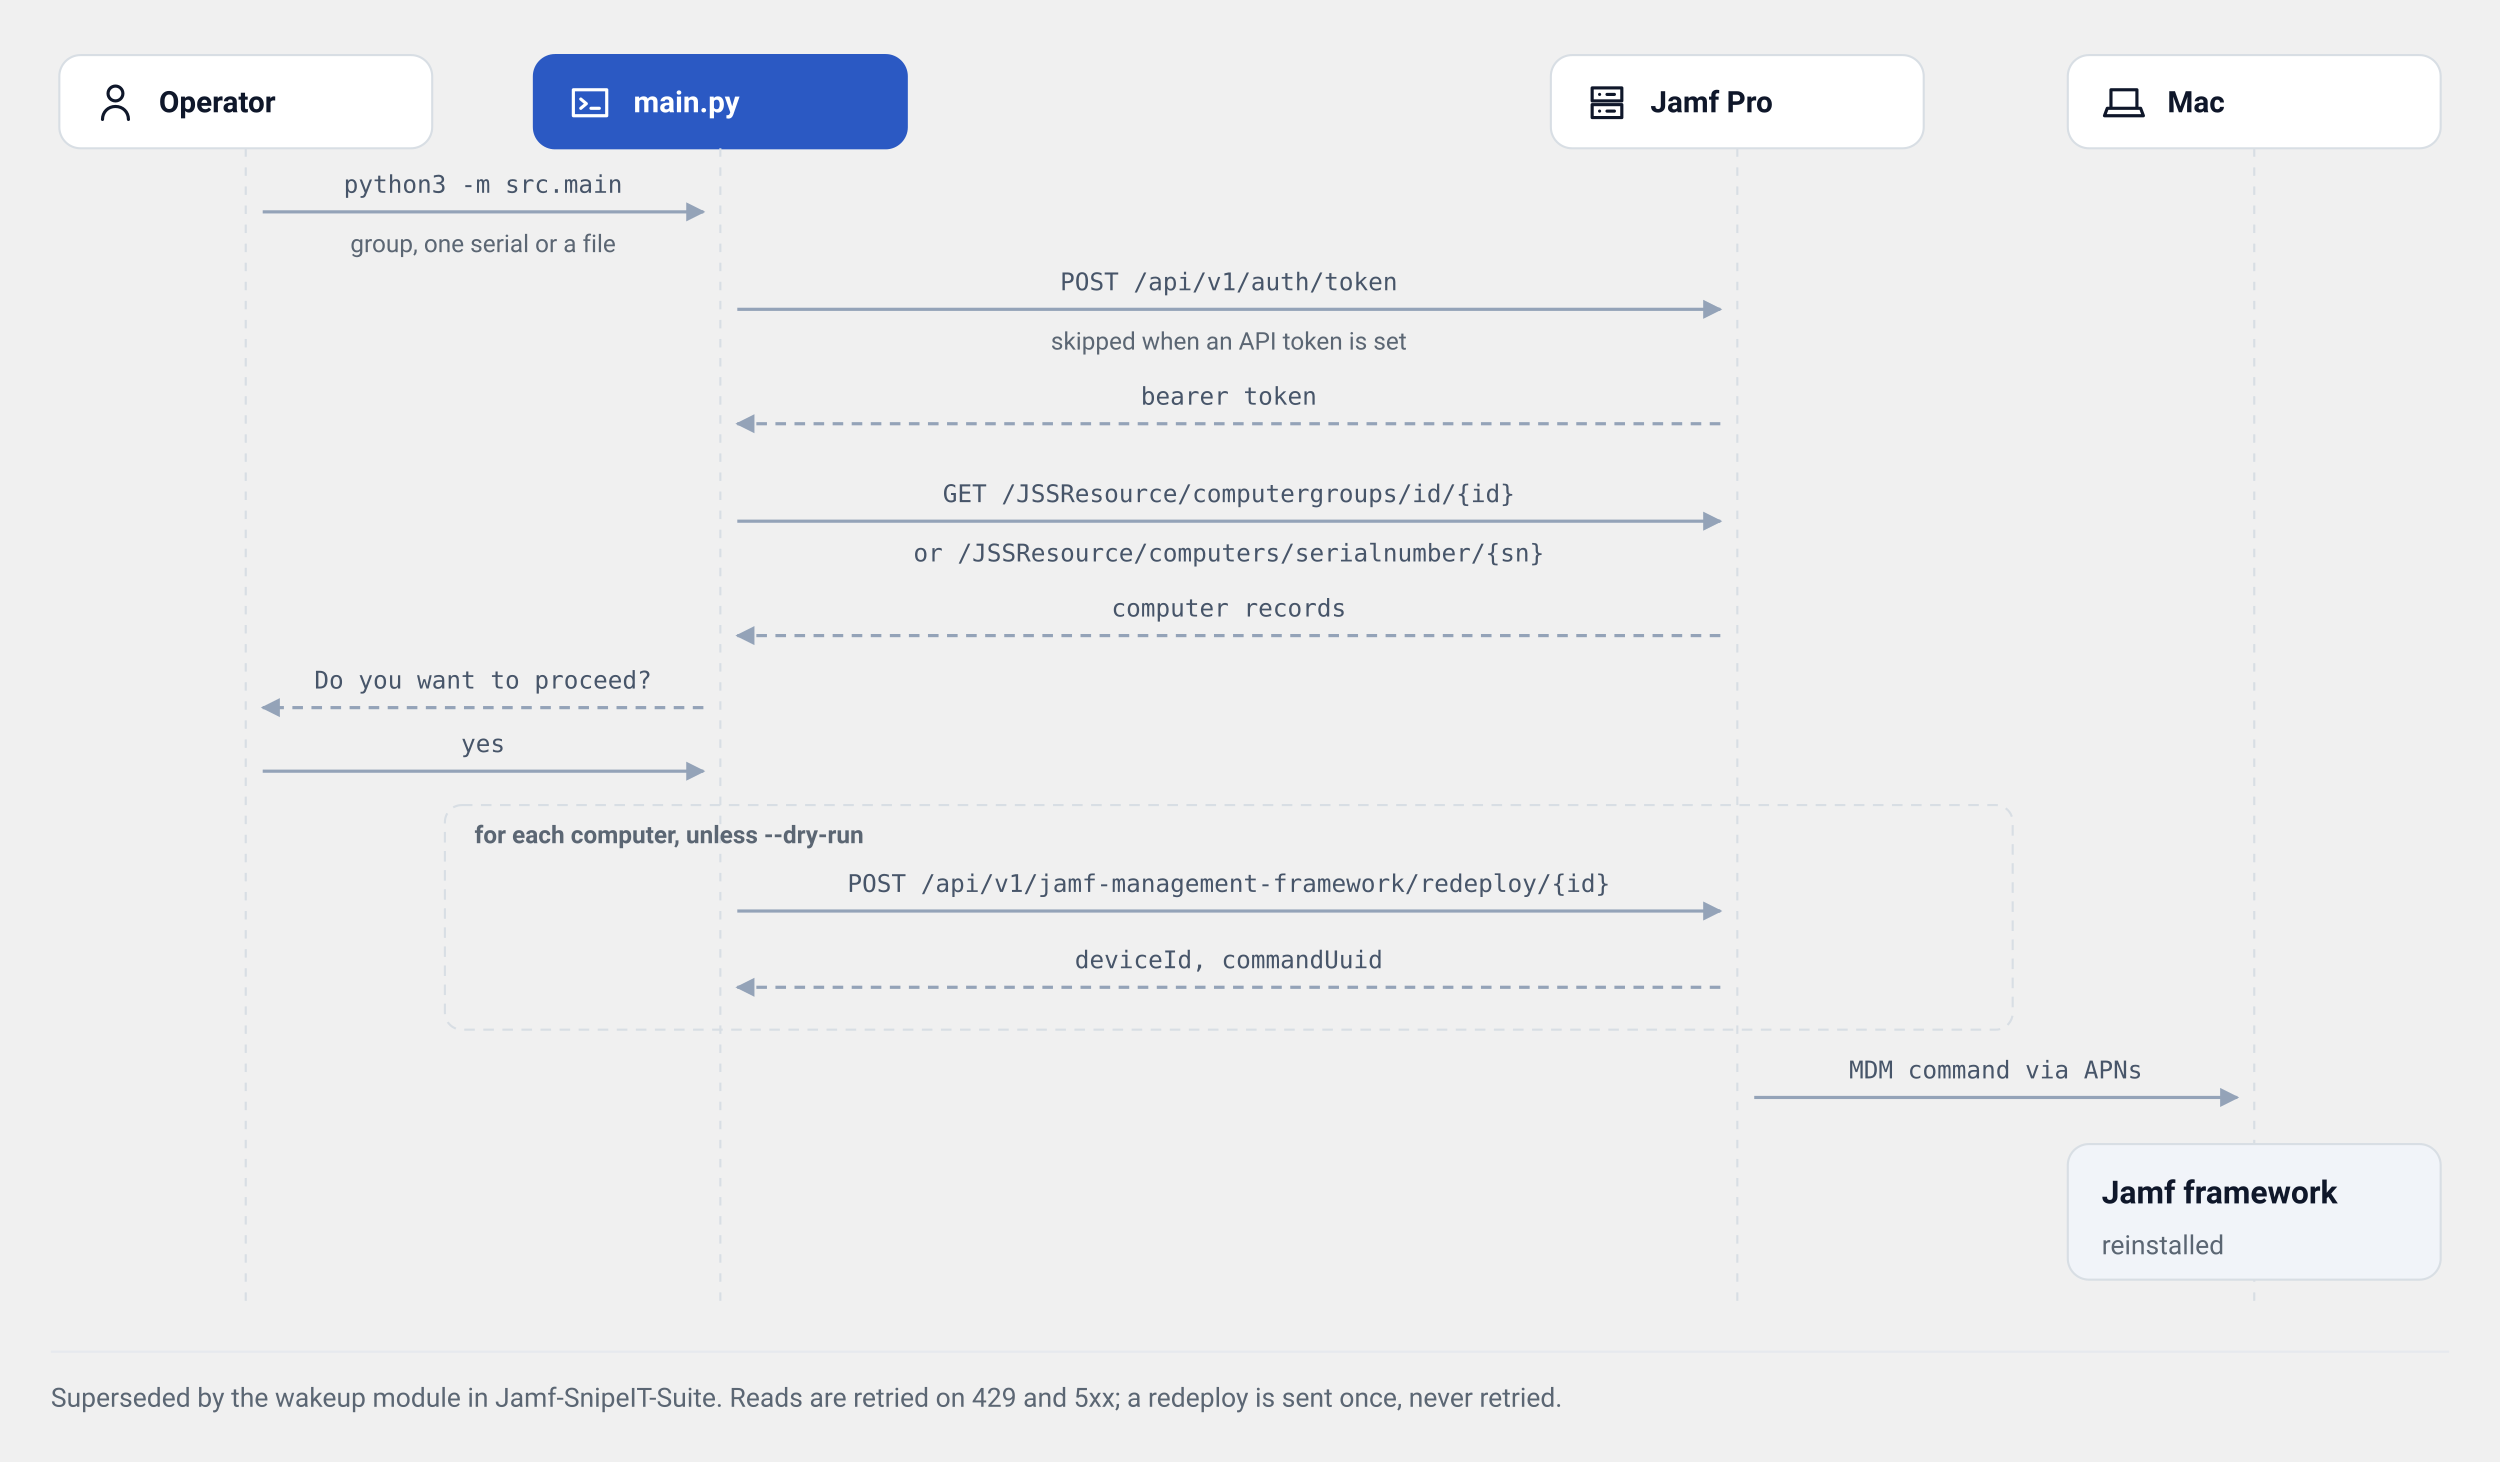
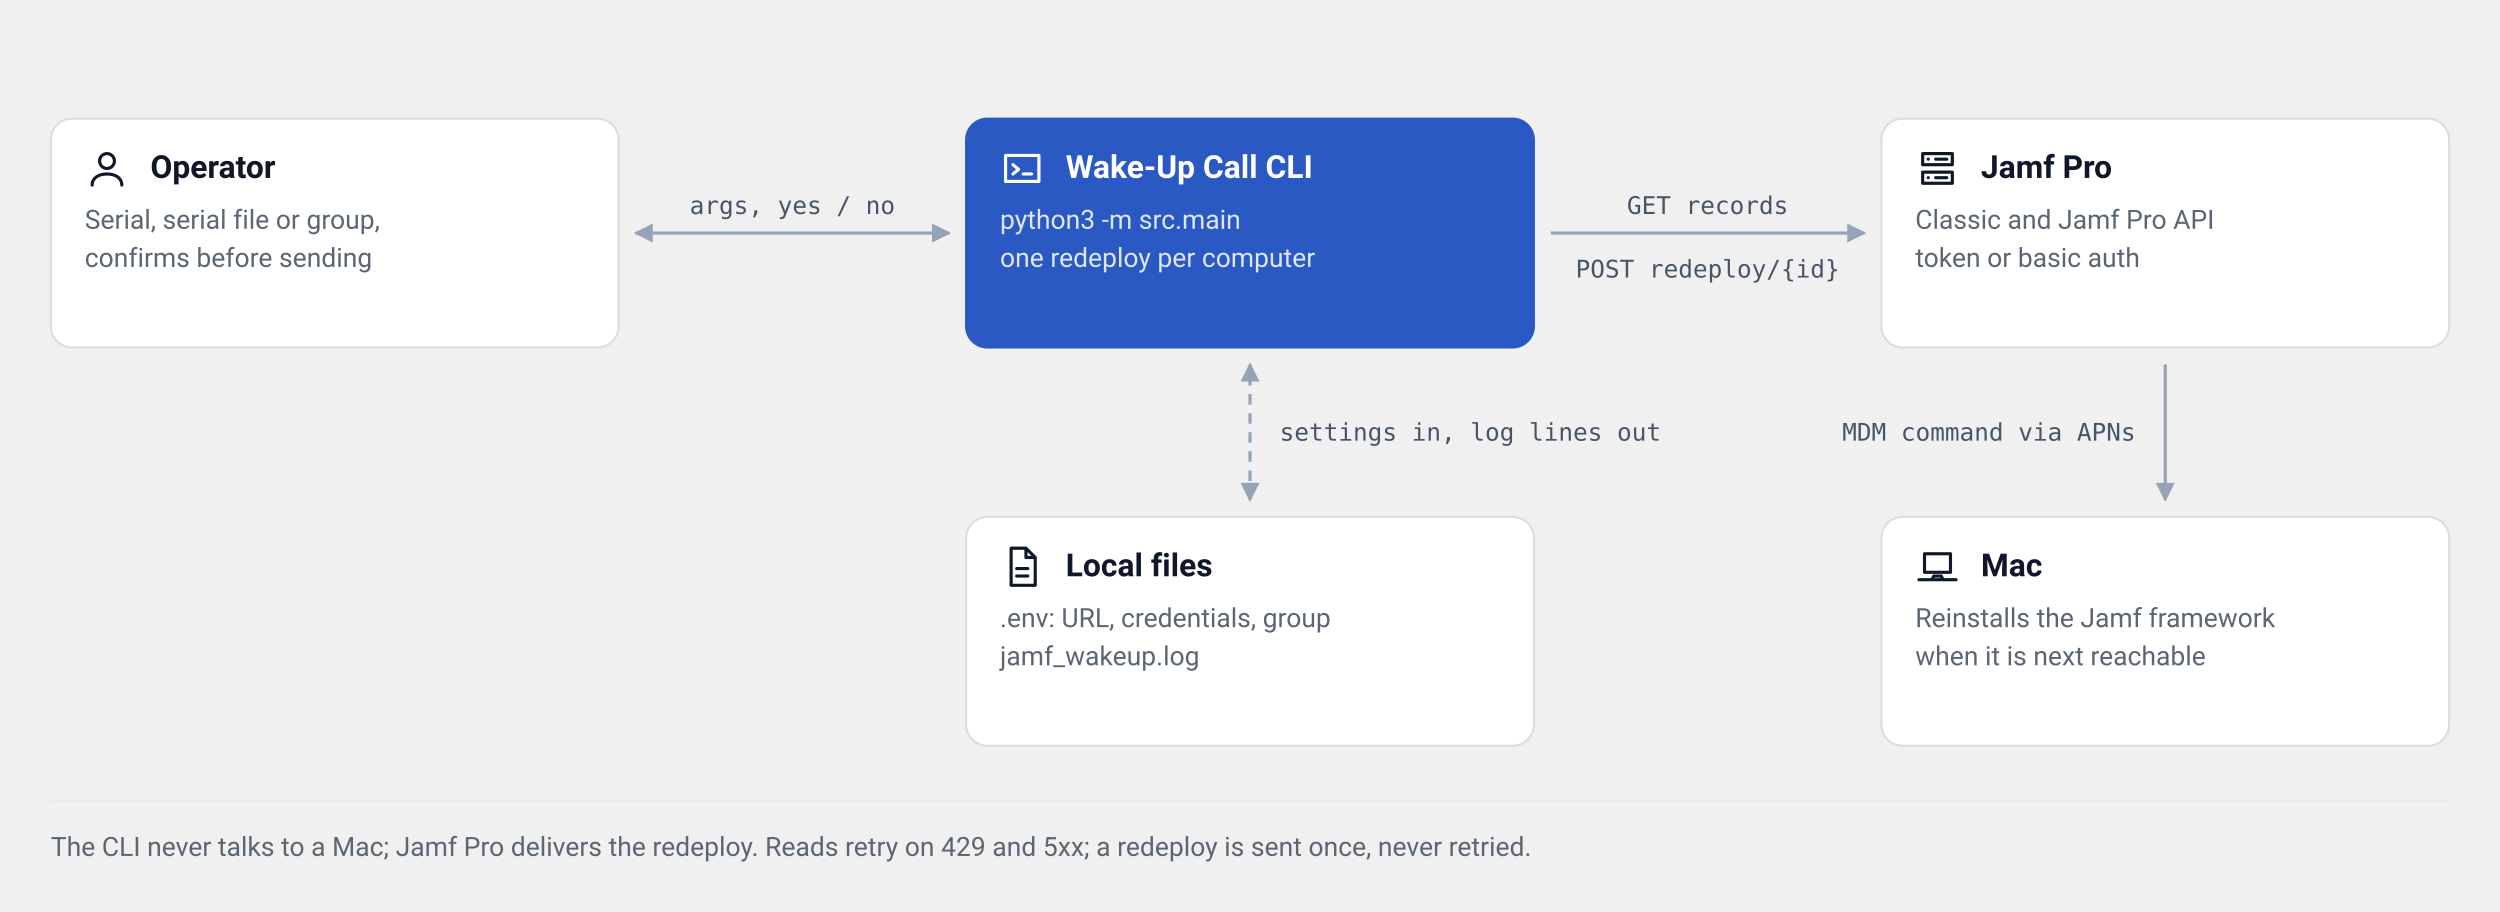
- <svg xmlns="http://www.w3.org/2000/svg" viewBox="0 0 1180 690" width="1180" height="690" role="img" aria-label="The operator runs main.py, which gets a bearer token from Jamf Pro when it has no API token, resolves the dynamic group, serial or serial file to computer records, and asks for confirmation. Unless --dry-run is set it then posts one management-framework redeploy per computer; Jamf Pro sends the MDM command over APNs and the Mac reinstalls the Jamf framework.">
+ <svg xmlns="http://www.w3.org/2000/svg" viewBox="0 0 1180 430" width="1180" height="430" role="img" aria-label="The operator runs the wake-up CLI with a serial, a serial file or a dynamic group. The CLI reads its settings from .env, reads computer records from Jamf Pro and posts one management-framework redeploy per computer. Jamf Pro sends the MDM command to the Mac over APNs. The CLI never talks to a Mac.">
  <defs>
    <marker id="a" viewBox="0 0 10 10" refX="9" refY="5" markerWidth="6" markerHeight="6" orient="auto-start-reverse">
      <path d="M0 0 10 5 0 10z" fill="#94a3b8" />
    </marker>
+     <marker id="b" viewBox="0 0 10 10" refX="1" refY="5" markerWidth="6" markerHeight="6" orient="auto">
+       <path d="M10 0 0 5 10 10z" fill="#94a3b8" />
+     </marker>
  </defs>
-   <rect x="28.0" y="26" width="176" height="44" rx="10" fill="#ffffff" stroke="#d8dee4" stroke-width="1" />
-   <g transform="translate(44.0,38.0) scale(0.875)" fill="none" stroke="#0f172a" stroke-width="1.7" stroke-linecap="round" stroke-linejoin="round">
-     <path d="M12 11a4 4 0 1 0 0-8 4 4 0 1 0 0 8z M5 21c0-4 3-7 7-7s7 3 7 7" />
+   <rect x="24" y="56" width="268" height="108" rx="10" fill="#ffffff" stroke="#d8dee4" stroke-width="1" />
+   <g transform="translate(40.0,69.0) scale(0.875)" fill="none" stroke="#0f172a" stroke-width="1.7" stroke-linecap="round" stroke-linejoin="round">
+     <path d="M12 12a4 4 0 1 0 0-8 4 4 0 0 0 0 8z M4 21c0-4 3.6-6 8-6s8 2 8 6" />
  </g>
-   <text x="75.0" y="53.0" font-family="system-ui,-apple-system,'Segoe UI',Roboto,Helvetica,Arial,sans-serif" font-size="14" fill="#0f172a" text-anchor="start" font-weight="600">Operator</text>
-   <line x1="116" y1="70" x2="116" y2="616" stroke="#d8dee4" stroke-width="1" stroke-dasharray="4 5" />
-   <rect x="252.0" y="26" width="176" height="44" rx="10" fill="#2b59c3" stroke="#2b59c3" stroke-width="1" />
-   <g transform="translate(268.0,38.0) scale(0.875)" fill="none" stroke="#ffffff" stroke-width="1.7" stroke-linecap="round" stroke-linejoin="round">
+   <text x="71.0" y="84.0" font-family="system-ui,-apple-system,'Segoe UI',Roboto,Helvetica,Arial,sans-serif" font-size="15" fill="#0f172a" text-anchor="start" font-weight="600">Operator</text>
+   <text x="40.0" y="108.0" font-family="system-ui,-apple-system,'Segoe UI',Roboto,Helvetica,Arial,sans-serif" font-size="12.5" fill="#5b6673" text-anchor="start">Serial, serial file or group,</text>
+   <text x="40.0" y="126.0" font-family="system-ui,-apple-system,'Segoe UI',Roboto,Helvetica,Arial,sans-serif" font-size="12.5" fill="#5b6673" text-anchor="start">confirms before sending</text>
+   <rect x="456" y="56" width="268" height="108" rx="10" fill="#2b59c3" stroke="#2b59c3" stroke-width="1" />
+   <g transform="translate(472.0,69.0) scale(0.875)" fill="none" stroke="#ffffff" stroke-width="1.7" stroke-linecap="round" stroke-linejoin="round">
    <path d="M3 5h18v14H3z M7 10l3 2.5L7 15 M12.5 15h4.5" />
  </g>
-   <text x="299.0" y="53.0" font-family="system-ui,-apple-system,'Segoe UI',Roboto,Helvetica,Arial,sans-serif" font-size="14" fill="#ffffff" text-anchor="start" font-weight="600">main.py</text>
-   <line x1="340" y1="70" x2="340" y2="616" stroke="#d8dee4" stroke-width="1" stroke-dasharray="4 5" />
-   <rect x="732.0" y="26" width="176" height="44" rx="10" fill="#ffffff" stroke="#d8dee4" stroke-width="1" />
-   <g transform="translate(748.0,38.0) scale(0.875)" fill="none" stroke="#0f172a" stroke-width="1.7" stroke-linecap="round" stroke-linejoin="round">
-     <path d="M4 4h16v7H4z M4 13h16v7H4z M8 7.5h.01 M8 16.5h.01 M12 7.5h4 M12 16.5h4" />
+   <text x="503.0" y="84.0" font-family="system-ui,-apple-system,'Segoe UI',Roboto,Helvetica,Arial,sans-serif" font-size="15" fill="#ffffff" text-anchor="start" font-weight="600">Wake-Up Call CLI</text>
+   <text x="472.0" y="108.0" font-family="system-ui,-apple-system,'Segoe UI',Roboto,Helvetica,Arial,sans-serif" font-size="12.5" fill="#ffffff" text-anchor="start" opacity="0.85">python3 -m src.main</text>
+   <text x="472.0" y="126.0" font-family="system-ui,-apple-system,'Segoe UI',Roboto,Helvetica,Arial,sans-serif" font-size="12.5" fill="#ffffff" text-anchor="start" opacity="0.85">one redeploy per computer</text>
+   <rect x="888" y="56" width="268" height="108" rx="10" fill="#ffffff" stroke="#d8dee4" stroke-width="1" />
+   <g transform="translate(904.0,69.0) scale(0.875)" fill="none" stroke="#0f172a" stroke-width="1.7" stroke-linecap="round" stroke-linejoin="round">
+     <path d="M4 4h16v6H4z M4 14h16v6H4z M7 7h.01 M7 17h.01 M11 7h6 M11 17h6" />
  </g>
-   <text x="779.0" y="53.0" font-family="system-ui,-apple-system,'Segoe UI',Roboto,Helvetica,Arial,sans-serif" font-size="14" fill="#0f172a" text-anchor="start" font-weight="600">Jamf Pro</text>
-   <line x1="820" y1="70" x2="820" y2="616" stroke="#d8dee4" stroke-width="1" stroke-dasharray="4 5" />
-   <rect x="976.0" y="26" width="176" height="44" rx="10" fill="#ffffff" stroke="#d8dee4" stroke-width="1" />
-   <g transform="translate(992.0,38.0) scale(0.875)" fill="none" stroke="#0f172a" stroke-width="1.7" stroke-linecap="round" stroke-linejoin="round">
-     <path d="M5 5h14v10H5z M3 15h18l1.5 4h-21z" />
+   <text x="935.0" y="84.0" font-family="system-ui,-apple-system,'Segoe UI',Roboto,Helvetica,Arial,sans-serif" font-size="15" fill="#0f172a" text-anchor="start" font-weight="600">Jamf Pro</text>
+   <text x="904.0" y="108.0" font-family="system-ui,-apple-system,'Segoe UI',Roboto,Helvetica,Arial,sans-serif" font-size="12.5" fill="#5b6673" text-anchor="start">Classic and Jamf Pro API</text>
+   <text x="904.0" y="126.0" font-family="system-ui,-apple-system,'Segoe UI',Roboto,Helvetica,Arial,sans-serif" font-size="12.5" fill="#5b6673" text-anchor="start">token or basic auth</text>
+   <rect x="456" y="244" width="268" height="108" rx="10" fill="#ffffff" stroke="#d8dee4" stroke-width="1" />
+   <g transform="translate(472.0,257.0) scale(0.875)" fill="none" stroke="#0f172a" stroke-width="1.7" stroke-linecap="round" stroke-linejoin="round">
+     <path d="M6 2h8l5 5v15H6z M14 2v5h5 M9 13h6 M9 17h6" />
  </g>
-   <text x="1023.0" y="53.0" font-family="system-ui,-apple-system,'Segoe UI',Roboto,Helvetica,Arial,sans-serif" font-size="14" fill="#0f172a" text-anchor="start" font-weight="600">Mac</text>
-   <line x1="1064" y1="70" x2="1064" y2="616" stroke="#d8dee4" stroke-width="1" stroke-dasharray="4 5" />
-   <rect x="210" y="380" width="740" height="106" rx="8" fill="none" stroke="#d8dee4" stroke-width="1" stroke-dasharray="5 4" />
-   <text x="224.0" y="398.0" font-family="system-ui,-apple-system,'Segoe UI',Roboto,Helvetica,Arial,sans-serif" font-size="11.5" fill="#5b6673" text-anchor="start" font-weight="600">for each computer, unless --dry-run</text>
-   <polyline points="124,100 332,100" fill="none" stroke="#94a3b8" stroke-width="1.5" marker-end="url(#a)" />
-   <text x="228.0" y="91.0" font-family="ui-monospace,SFMono-Regular,'SF Mono',Menlo,Consolas,monospace" font-size="11.5" fill="#475569" text-anchor="middle">python3 -m src.main</text>
-   <text x="228.0" y="119.0" font-family="system-ui,-apple-system,'Segoe UI',Roboto,Helvetica,Arial,sans-serif" font-size="11.5" fill="#5b6673" text-anchor="middle">group, one serial or a file</text>
-   <polyline points="348,146 812,146" fill="none" stroke="#94a3b8" stroke-width="1.5" marker-end="url(#a)" />
-   <text x="580.0" y="137.0" font-family="ui-monospace,SFMono-Regular,'SF Mono',Menlo,Consolas,monospace" font-size="11.5" fill="#475569" text-anchor="middle">POST /api/v1/auth/token</text>
-   <text x="580.0" y="165.0" font-family="system-ui,-apple-system,'Segoe UI',Roboto,Helvetica,Arial,sans-serif" font-size="11.5" fill="#5b6673" text-anchor="middle">skipped when an API token is set</text>
-   <polyline points="812,200 348,200" fill="none" stroke="#94a3b8" stroke-width="1.5" stroke-dasharray="5 4" marker-end="url(#a)" />
-   <text x="580.0" y="191.0" font-family="ui-monospace,SFMono-Regular,'SF Mono',Menlo,Consolas,monospace" font-size="11.5" fill="#475569" text-anchor="middle">bearer token</text>
-   <polyline points="348,246 812,246" fill="none" stroke="#94a3b8" stroke-width="1.5" marker-end="url(#a)" />
-   <text x="580.0" y="237.0" font-family="ui-monospace,SFMono-Regular,'SF Mono',Menlo,Consolas,monospace" font-size="11.5" fill="#475569" text-anchor="middle">GET /JSSResource/computergroups/id/{id}</text>
-   <text x="580.0" y="265.0" font-family="ui-monospace,SFMono-Regular,'SF Mono',Menlo,Consolas,monospace" font-size="11.5" fill="#475569" text-anchor="middle">or /JSSResource/computers/serialnumber/{sn}</text>
-   <polyline points="812,300 348,300" fill="none" stroke="#94a3b8" stroke-width="1.5" stroke-dasharray="5 4" marker-end="url(#a)" />
-   <text x="580.0" y="291.0" font-family="ui-monospace,SFMono-Regular,'SF Mono',Menlo,Consolas,monospace" font-size="11.5" fill="#475569" text-anchor="middle">computer records</text>
-   <polyline points="332,334 124,334" fill="none" stroke="#94a3b8" stroke-width="1.5" stroke-dasharray="5 4" marker-end="url(#a)" />
-   <text x="228.0" y="325.0" font-family="ui-monospace,SFMono-Regular,'SF Mono',Menlo,Consolas,monospace" font-size="11.5" fill="#475569" text-anchor="middle">Do you want to proceed?</text>
-   <polyline points="124,364 332,364" fill="none" stroke="#94a3b8" stroke-width="1.5" marker-end="url(#a)" />
-   <text x="228.0" y="355.0" font-family="ui-monospace,SFMono-Regular,'SF Mono',Menlo,Consolas,monospace" font-size="11.5" fill="#475569" text-anchor="middle">yes</text>
-   <polyline points="348,430 812,430" fill="none" stroke="#94a3b8" stroke-width="1.5" marker-end="url(#a)" />
-   <text x="580.0" y="421.0" font-family="ui-monospace,SFMono-Regular,'SF Mono',Menlo,Consolas,monospace" font-size="11.5" fill="#475569" text-anchor="middle">POST /api/v1/jamf-management-framework/redeploy/{id}</text>
-   <polyline points="812,466 348,466" fill="none" stroke="#94a3b8" stroke-width="1.5" stroke-dasharray="5 4" marker-end="url(#a)" />
-   <text x="580.0" y="457.0" font-family="ui-monospace,SFMono-Regular,'SF Mono',Menlo,Consolas,monospace" font-size="11.5" fill="#475569" text-anchor="middle">deviceId, commandUuid</text>
-   <polyline points="828,518 1056,518" fill="none" stroke="#94a3b8" stroke-width="1.5" marker-end="url(#a)" />
-   <text x="942.0" y="509.0" font-family="ui-monospace,SFMono-Regular,'SF Mono',Menlo,Consolas,monospace" font-size="11.5" fill="#475569" text-anchor="middle">MDM command via APNs</text>
-   <rect x="976" y="540" width="176" height="64" rx="10" fill="#f1f4f9" stroke="#d8dee4" stroke-width="1" />
-   <text x="992.0" y="568.0" font-family="system-ui,-apple-system,'Segoe UI',Roboto,Helvetica,Arial,sans-serif" font-size="15" fill="#0f172a" text-anchor="start" font-weight="600">Jamf framework</text>
-   <text x="992.0" y="592.0" font-family="system-ui,-apple-system,'Segoe UI',Roboto,Helvetica,Arial,sans-serif" font-size="12.5" fill="#5b6673" text-anchor="start">reinstalled</text>
-   <line x1="24" y1="638" x2="1156" y2="638" stroke="#e6e9ee" stroke-width="1" />
-   <text x="24.0" y="664.0" font-family="system-ui,-apple-system,'Segoe UI',Roboto,Helvetica,Arial,sans-serif" font-size="12.5" fill="#5b6673" text-anchor="start">Superseded by the wakeup module in Jamf-SnipeIT-Suite. Reads are retried on 429 and 5xx; a redeploy is sent once, never retried.</text>
+   <text x="503.0" y="272.0" font-family="system-ui,-apple-system,'Segoe UI',Roboto,Helvetica,Arial,sans-serif" font-size="15" fill="#0f172a" text-anchor="start" font-weight="600">Local files</text>
+   <text x="472.0" y="296.0" font-family="system-ui,-apple-system,'Segoe UI',Roboto,Helvetica,Arial,sans-serif" font-size="12.5" fill="#5b6673" text-anchor="start">.env: URL, credentials, group</text>
+   <text x="472.0" y="314.0" font-family="system-ui,-apple-system,'Segoe UI',Roboto,Helvetica,Arial,sans-serif" font-size="12.5" fill="#5b6673" text-anchor="start">jamf_wakeup.log</text>
+   <rect x="888" y="244" width="268" height="108" rx="10" fill="#ffffff" stroke="#d8dee4" stroke-width="1" />
+   <g transform="translate(904.0,257.0) scale(0.875)" fill="none" stroke="#0f172a" stroke-width="1.7" stroke-linecap="round" stroke-linejoin="round">
+     <path d="M5 5h14v10H5z M2 19h20 M9 19l1-2h4l1 2" />
+   </g>
+   <text x="935.0" y="272.0" font-family="system-ui,-apple-system,'Segoe UI',Roboto,Helvetica,Arial,sans-serif" font-size="15" fill="#0f172a" text-anchor="start" font-weight="600">Mac</text>
+   <text x="904.0" y="296.0" font-family="system-ui,-apple-system,'Segoe UI',Roboto,Helvetica,Arial,sans-serif" font-size="12.5" fill="#5b6673" text-anchor="start">Reinstalls the Jamf framework</text>
+   <text x="904.0" y="314.0" font-family="system-ui,-apple-system,'Segoe UI',Roboto,Helvetica,Arial,sans-serif" font-size="12.5" fill="#5b6673" text-anchor="start">when it is next reachable</text>
+   <polyline points="300,110.0 448,110.0" fill="none" stroke="#94a3b8" stroke-width="1.5" marker-end="url(#a)" marker-start="url(#b)" />
+   <text x="374.0" y="101.0" font-family="ui-monospace,SFMono-Regular,'SF Mono',Menlo,Consolas,monospace" font-size="11.5" fill="#475569" text-anchor="middle">args, yes / no</text>
+   <polyline points="732,110.0 880,110.0" fill="none" stroke="#94a3b8" stroke-width="1.5" marker-end="url(#a)" />
+   <text x="806.0" y="101.0" font-family="ui-monospace,SFMono-Regular,'SF Mono',Menlo,Consolas,monospace" font-size="11.5" fill="#475569" text-anchor="middle">GET records</text>
+   <text x="806.0" y="131.0" font-family="ui-monospace,SFMono-Regular,'SF Mono',Menlo,Consolas,monospace" font-size="11.5" fill="#475569" text-anchor="middle">POST redeploy/{id}</text>
+   <polyline points="590.0,236 590.0,172" fill="none" stroke="#94a3b8" stroke-width="1.5" stroke-dasharray="5 4" marker-end="url(#a)" marker-start="url(#b)" />
+   <text x="604.0" y="208.0" font-family="ui-monospace,SFMono-Regular,'SF Mono',Menlo,Consolas,monospace" font-size="11.5" fill="#475569" text-anchor="start">settings in, log lines out</text>
+   <polyline points="1022.0,172 1022.0,236" fill="none" stroke="#94a3b8" stroke-width="1.5" marker-end="url(#a)" />
+   <text x="1008.0" y="208.0" font-family="ui-monospace,SFMono-Regular,'SF Mono',Menlo,Consolas,monospace" font-size="11.5" fill="#475569" text-anchor="end">MDM command via APNs</text>
+   <line x1="24" y1="378" x2="1156" y2="378" stroke="#e6e9ee" stroke-width="1" />
+   <text x="24.0" y="404.0" font-family="system-ui,-apple-system,'Segoe UI',Roboto,Helvetica,Arial,sans-serif" font-size="12.5" fill="#5b6673" text-anchor="start">The CLI never talks to a Mac; Jamf Pro delivers the redeploy. Reads retry on 429 and 5xx; a redeploy is sent once, never retried.</text>
</svg>
